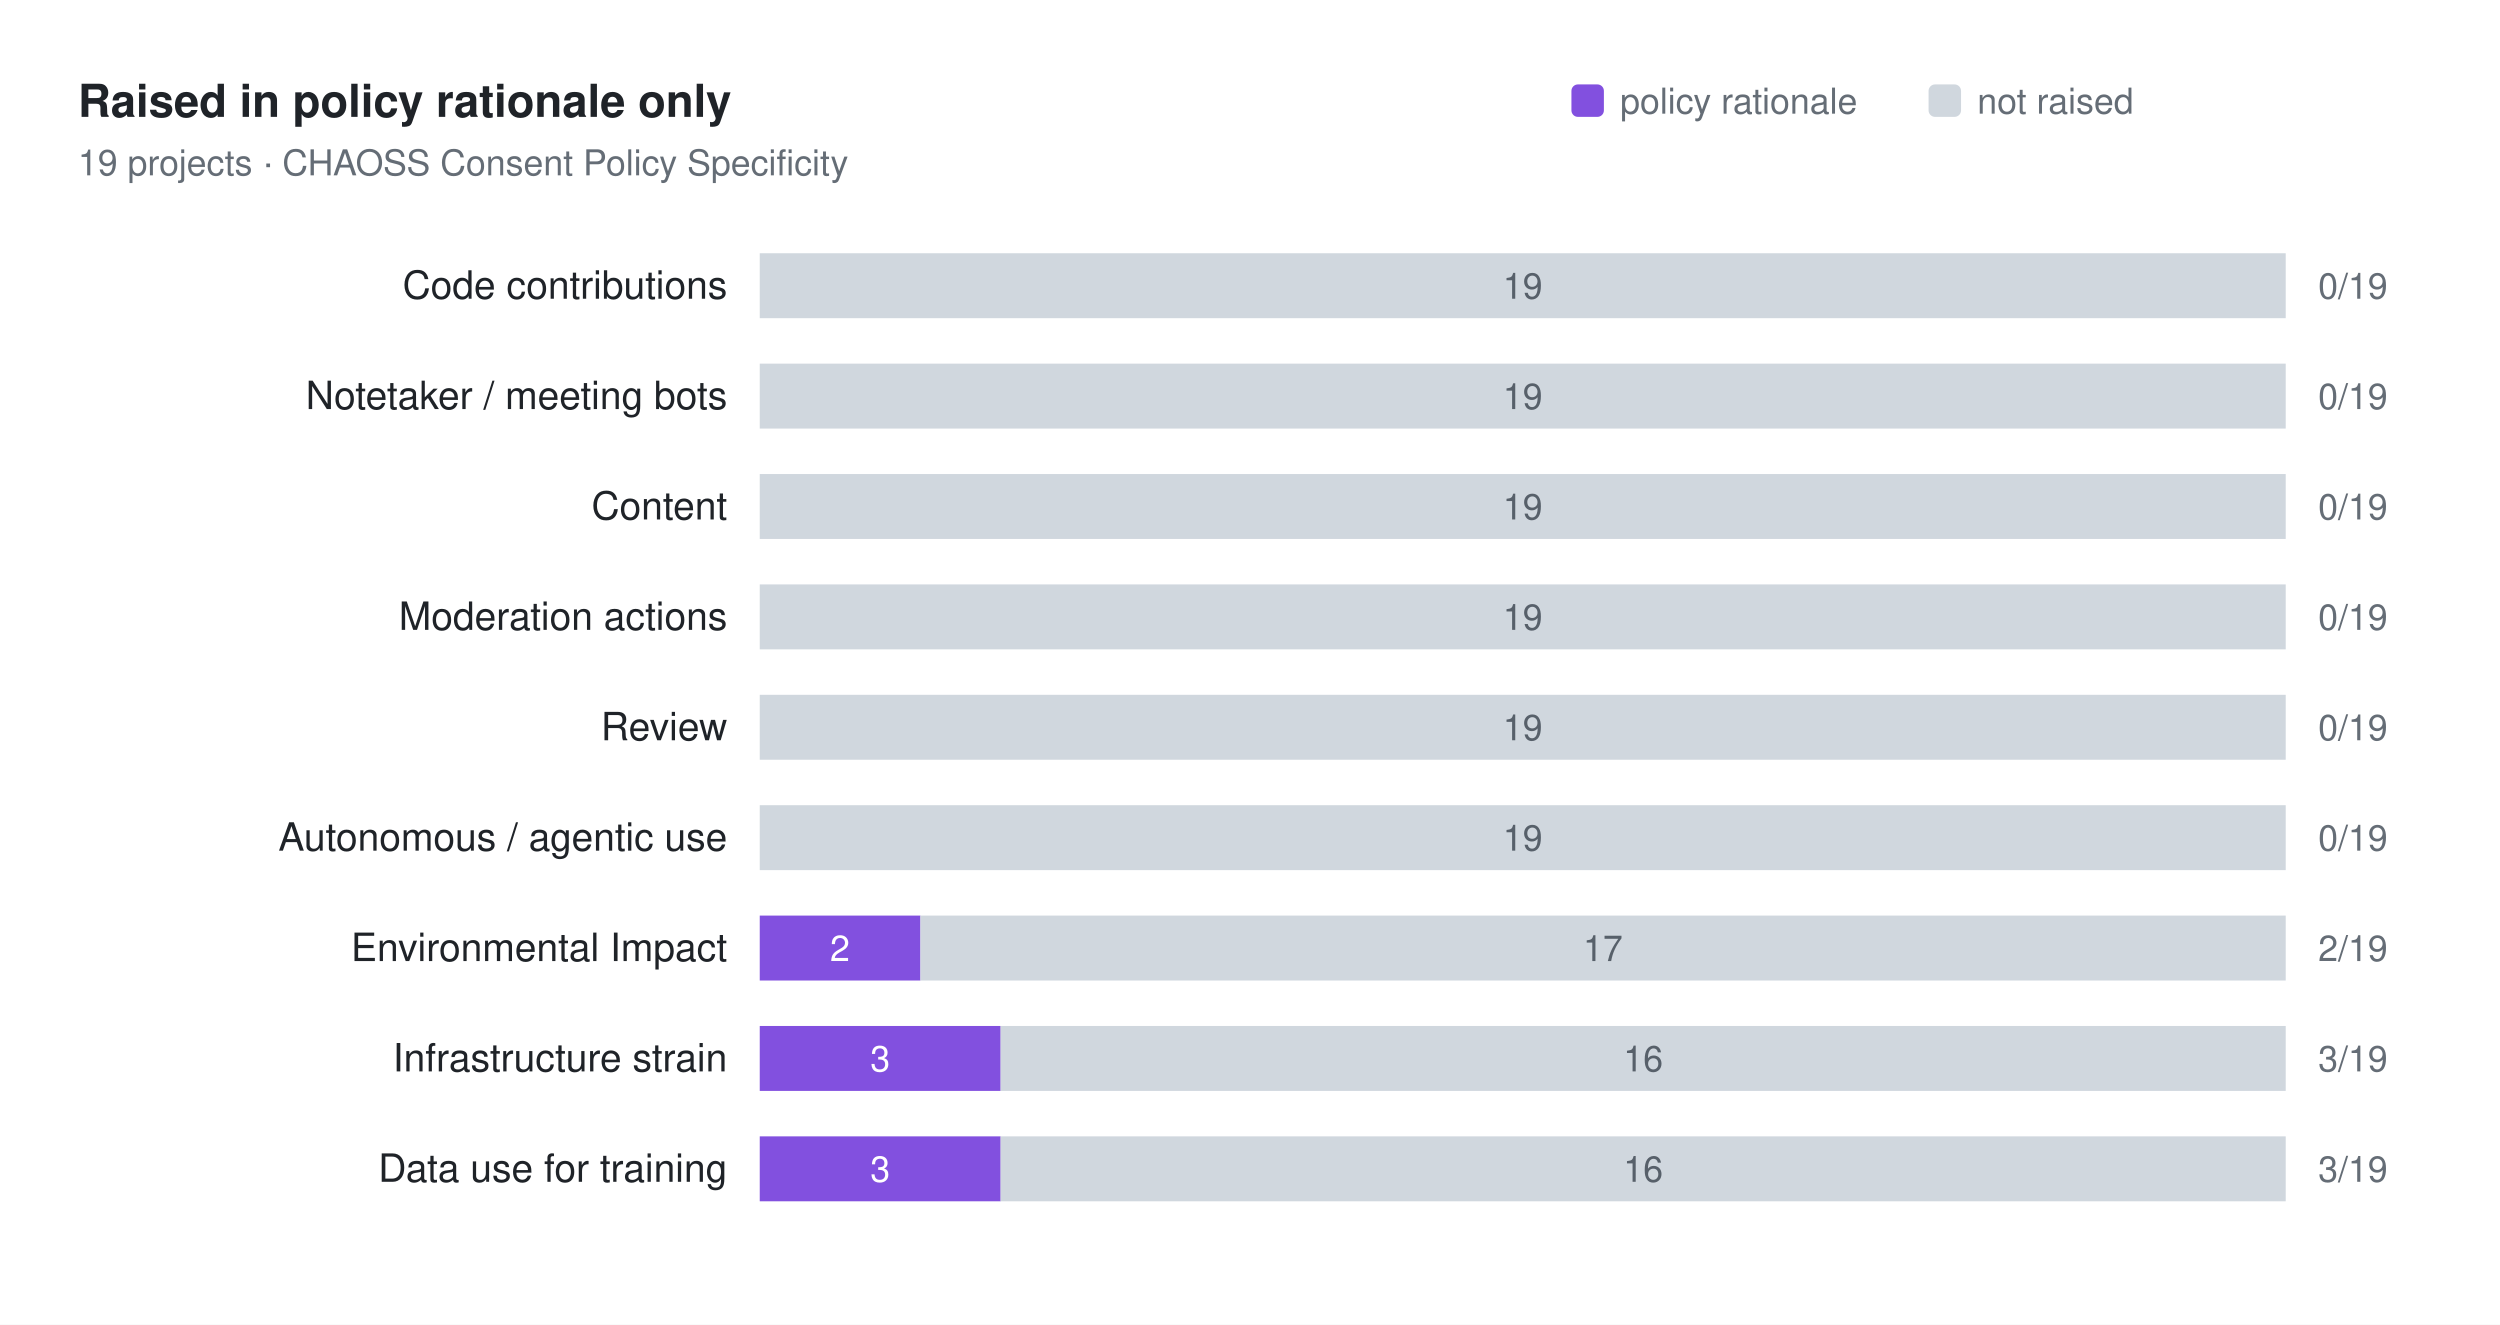
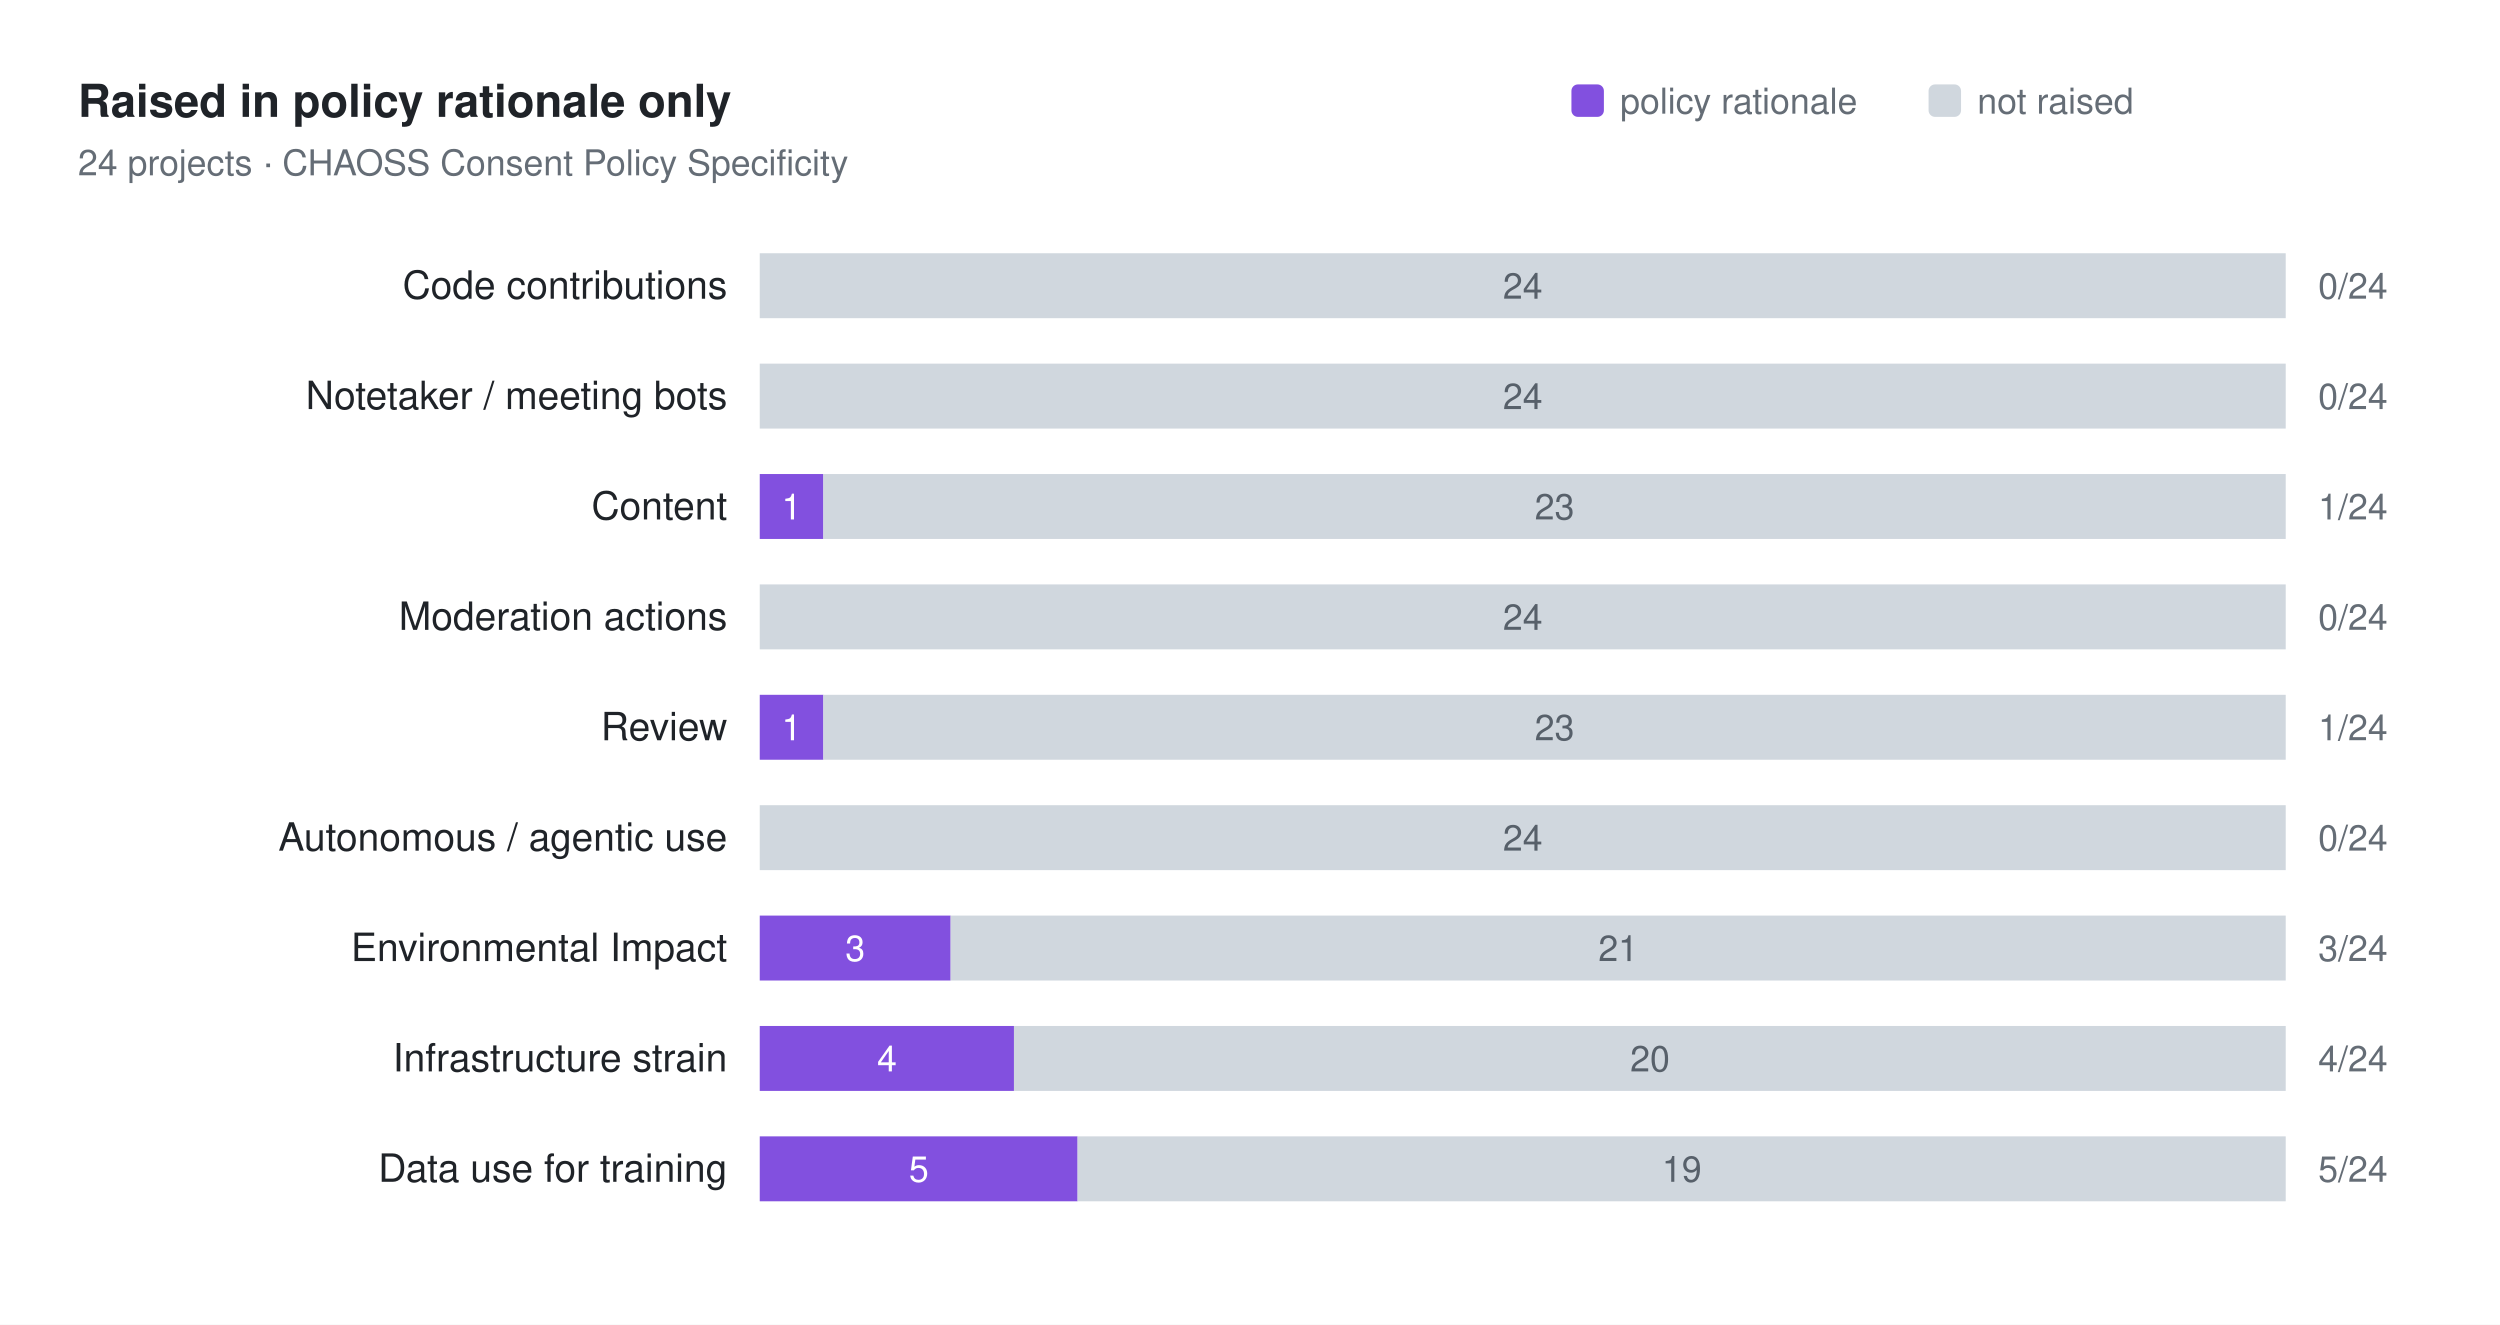
<svg xmlns="http://www.w3.org/2000/svg" width="770" height="408" viewBox="0 0 770 408" font-family="-apple-system,BlinkMacSystemFont,Segoe UI,Helvetica,Arial,sans-serif">
  <rect width="770" height="408" fill="#ffffff" />
  <text x="24" y="36" font-size="14" font-weight="600" fill="#1f2328">Raised in policy rationale only</text>
-   <text x="24" y="54" font-size="11" fill="#656d76">19 projects · CHAOSS Consent Policy Specificity</text>
+   <text x="24" y="54" font-size="11" fill="#656d76">24 projects · CHAOSS Consent Policy Specificity</text>
  <rect x="484" y="26" width="10" height="10" rx="2" fill="#8250df" />
  <text x="499" y="35" font-size="11" fill="#656d76">policy rationale</text>
  <rect x="594" y="26" width="10" height="10" rx="2" fill="#d0d7de" />
  <text x="609" y="35" font-size="11" fill="#656d76">not raised</text>
  <text x="224" y="92" font-size="12" fill="#1f2328" text-anchor="end">Code contributions</text>
  <rect x="234.0" y="78" width="470.0" height="20" fill="#d0d7de" />
-   <text x="469.0" y="92" font-size="11" fill="#57606a" text-anchor="middle">19</text>
-   <text x="714" y="92" font-size="11" fill="#656d76">0/19</text>
+   <text x="469.0" y="92" font-size="11" fill="#57606a" text-anchor="middle">24</text>
+   <text x="714" y="92" font-size="11" fill="#656d76">0/24</text>
  <text x="224" y="126" font-size="12" fill="#1f2328" text-anchor="end">Notetaker / meeting bots</text>
  <rect x="234.0" y="112" width="470.0" height="20" fill="#d0d7de" />
-   <text x="469.0" y="126" font-size="11" fill="#57606a" text-anchor="middle">19</text>
-   <text x="714" y="126" font-size="11" fill="#656d76">0/19</text>
+   <text x="469.0" y="126" font-size="11" fill="#57606a" text-anchor="middle">24</text>
+   <text x="714" y="126" font-size="11" fill="#656d76">0/24</text>
  <text x="224" y="160" font-size="12" fill="#1f2328" text-anchor="end">Content</text>
-   <rect x="234.0" y="146" width="470.0" height="20" fill="#d0d7de" />
-   <text x="469.0" y="160" font-size="11" fill="#57606a" text-anchor="middle">19</text>
-   <text x="714" y="160" font-size="11" fill="#656d76">0/19</text>
+   <rect x="234.0" y="146" width="19.6" height="20" fill="#8250df" />
+   <text x="243.8" y="160" font-size="11" fill="#ffffff" text-anchor="middle">1</text>
+   <rect x="253.6" y="146" width="450.4" height="20" fill="#d0d7de" />
+   <text x="478.8" y="160" font-size="11" fill="#57606a" text-anchor="middle">23</text>
+   <text x="714" y="160" font-size="11" fill="#656d76">1/24</text>
  <text x="224" y="194" font-size="12" fill="#1f2328" text-anchor="end">Moderation actions</text>
  <rect x="234.0" y="180" width="470.0" height="20" fill="#d0d7de" />
-   <text x="469.0" y="194" font-size="11" fill="#57606a" text-anchor="middle">19</text>
-   <text x="714" y="194" font-size="11" fill="#656d76">0/19</text>
+   <text x="469.0" y="194" font-size="11" fill="#57606a" text-anchor="middle">24</text>
+   <text x="714" y="194" font-size="11" fill="#656d76">0/24</text>
  <text x="224" y="228" font-size="12" fill="#1f2328" text-anchor="end">Review</text>
-   <rect x="234.0" y="214" width="470.0" height="20" fill="#d0d7de" />
-   <text x="469.0" y="228" font-size="11" fill="#57606a" text-anchor="middle">19</text>
-   <text x="714" y="228" font-size="11" fill="#656d76">0/19</text>
+   <rect x="234.0" y="214" width="19.6" height="20" fill="#8250df" />
+   <text x="243.8" y="228" font-size="11" fill="#ffffff" text-anchor="middle">1</text>
+   <rect x="253.6" y="214" width="450.4" height="20" fill="#d0d7de" />
+   <text x="478.8" y="228" font-size="11" fill="#57606a" text-anchor="middle">23</text>
+   <text x="714" y="228" font-size="11" fill="#656d76">1/24</text>
  <text x="224" y="262" font-size="12" fill="#1f2328" text-anchor="end">Autonomous / agentic use</text>
  <rect x="234.0" y="248" width="470.0" height="20" fill="#d0d7de" />
-   <text x="469.0" y="262" font-size="11" fill="#57606a" text-anchor="middle">19</text>
-   <text x="714" y="262" font-size="11" fill="#656d76">0/19</text>
+   <text x="469.0" y="262" font-size="11" fill="#57606a" text-anchor="middle">24</text>
+   <text x="714" y="262" font-size="11" fill="#656d76">0/24</text>
  <text x="224" y="296" font-size="12" fill="#1f2328" text-anchor="end">Environmental Impact</text>
-   <rect x="234.0" y="282" width="49.5" height="20" fill="#8250df" />
-   <text x="258.7" y="296" font-size="11" fill="#ffffff" text-anchor="middle">2</text>
-   <rect x="283.5" y="282" width="420.5" height="20" fill="#d0d7de" />
-   <text x="493.7" y="296" font-size="11" fill="#57606a" text-anchor="middle">17</text>
-   <text x="714" y="296" font-size="11" fill="#656d76">2/19</text>
+   <rect x="234.0" y="282" width="58.8" height="20" fill="#8250df" />
+   <text x="263.4" y="296" font-size="11" fill="#ffffff" text-anchor="middle">3</text>
+   <rect x="292.8" y="282" width="411.2" height="20" fill="#d0d7de" />
+   <text x="498.4" y="296" font-size="11" fill="#57606a" text-anchor="middle">21</text>
+   <text x="714" y="296" font-size="11" fill="#656d76">3/24</text>
  <text x="224" y="330" font-size="12" fill="#1f2328" text-anchor="end">Infrastructure strain</text>
-   <rect x="234.0" y="316" width="74.2" height="20" fill="#8250df" />
-   <text x="271.1" y="330" font-size="11" fill="#ffffff" text-anchor="middle">3</text>
-   <rect x="308.2" y="316" width="395.8" height="20" fill="#d0d7de" />
-   <text x="506.1" y="330" font-size="11" fill="#57606a" text-anchor="middle">16</text>
-   <text x="714" y="330" font-size="11" fill="#656d76">3/19</text>
+   <rect x="234.0" y="316" width="78.3" height="20" fill="#8250df" />
+   <text x="273.2" y="330" font-size="11" fill="#ffffff" text-anchor="middle">4</text>
+   <rect x="312.3" y="316" width="391.7" height="20" fill="#d0d7de" />
+   <text x="508.2" y="330" font-size="11" fill="#57606a" text-anchor="middle">20</text>
+   <text x="714" y="330" font-size="11" fill="#656d76">4/24</text>
  <text x="224" y="364" font-size="12" fill="#1f2328" text-anchor="end">Data use for training</text>
-   <rect x="234.0" y="350" width="74.2" height="20" fill="#8250df" />
-   <text x="271.1" y="364" font-size="11" fill="#ffffff" text-anchor="middle">3</text>
-   <rect x="308.2" y="350" width="395.8" height="20" fill="#d0d7de" />
-   <text x="506.1" y="364" font-size="11" fill="#57606a" text-anchor="middle">16</text>
-   <text x="714" y="364" font-size="11" fill="#656d76">3/19</text>
+   <rect x="234.0" y="350" width="97.9" height="20" fill="#8250df" />
+   <text x="283.0" y="364" font-size="11" fill="#ffffff" text-anchor="middle">5</text>
+   <rect x="331.9" y="350" width="372.1" height="20" fill="#d0d7de" />
+   <text x="518.0" y="364" font-size="11" fill="#57606a" text-anchor="middle">19</text>
+   <text x="714" y="364" font-size="11" fill="#656d76">5/24</text>
</svg>
